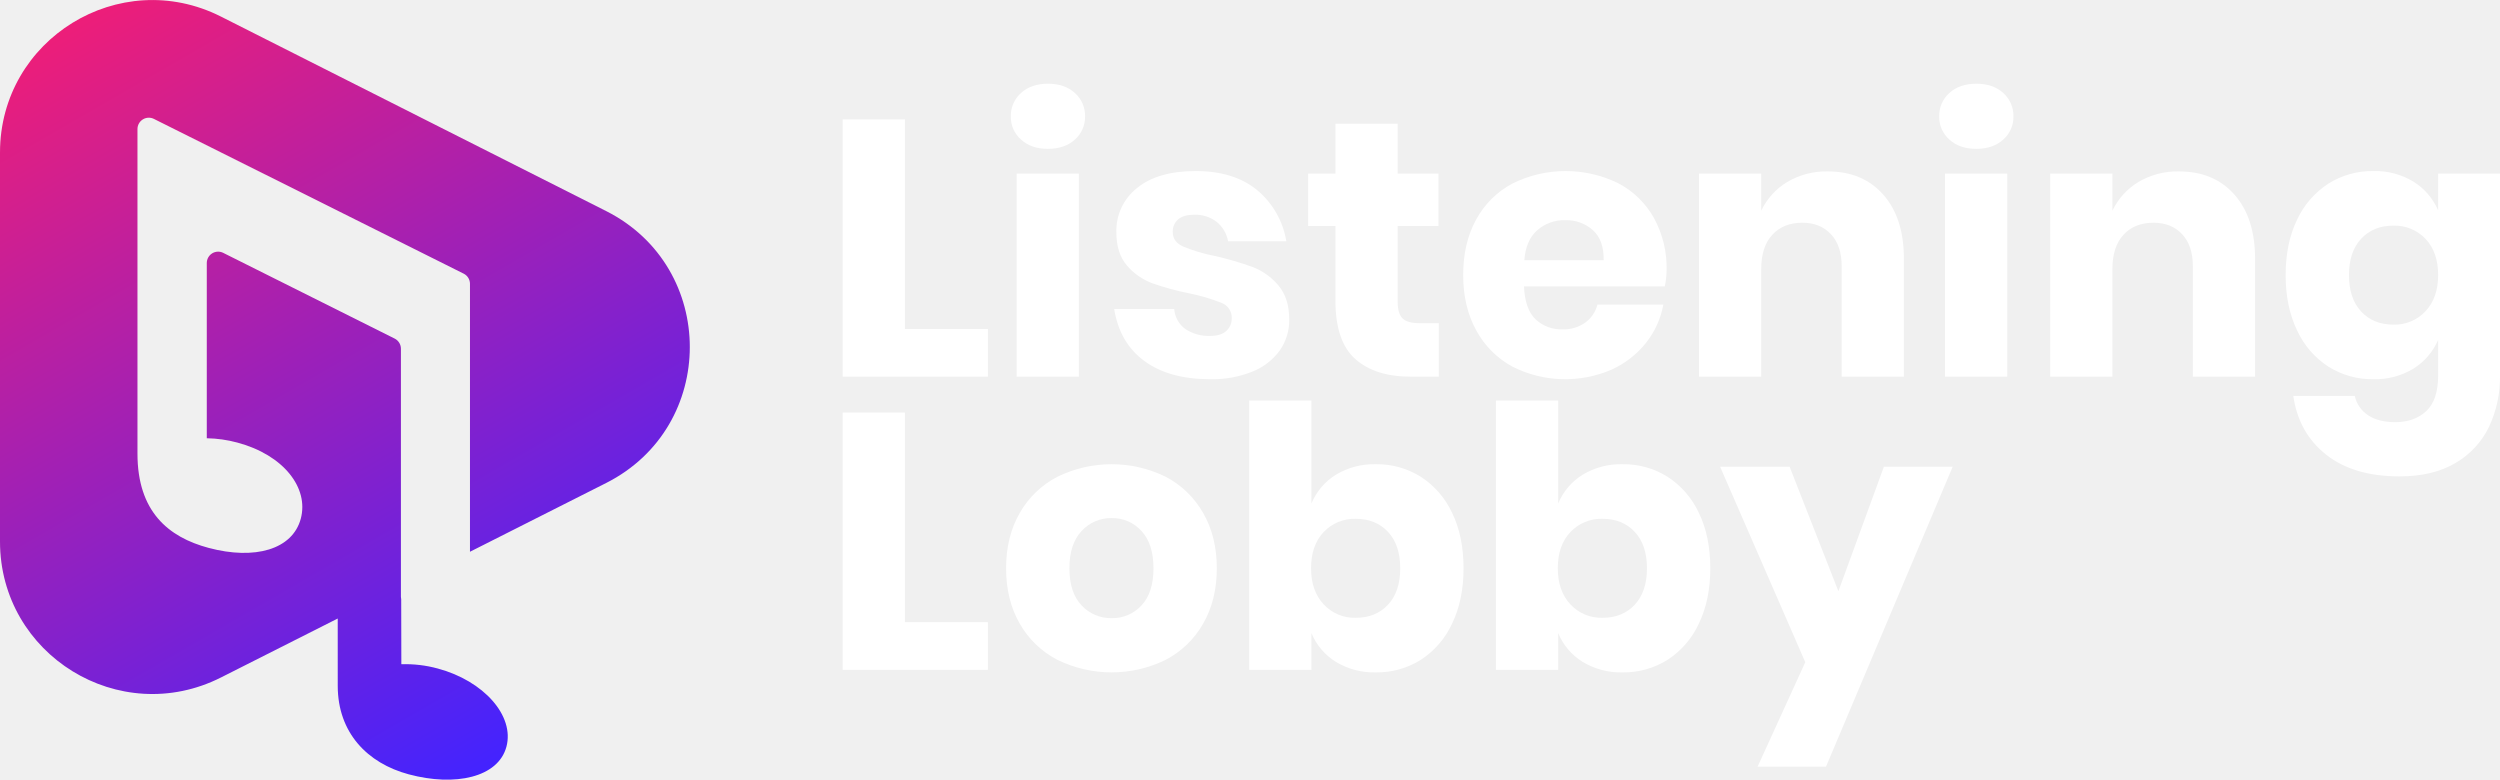
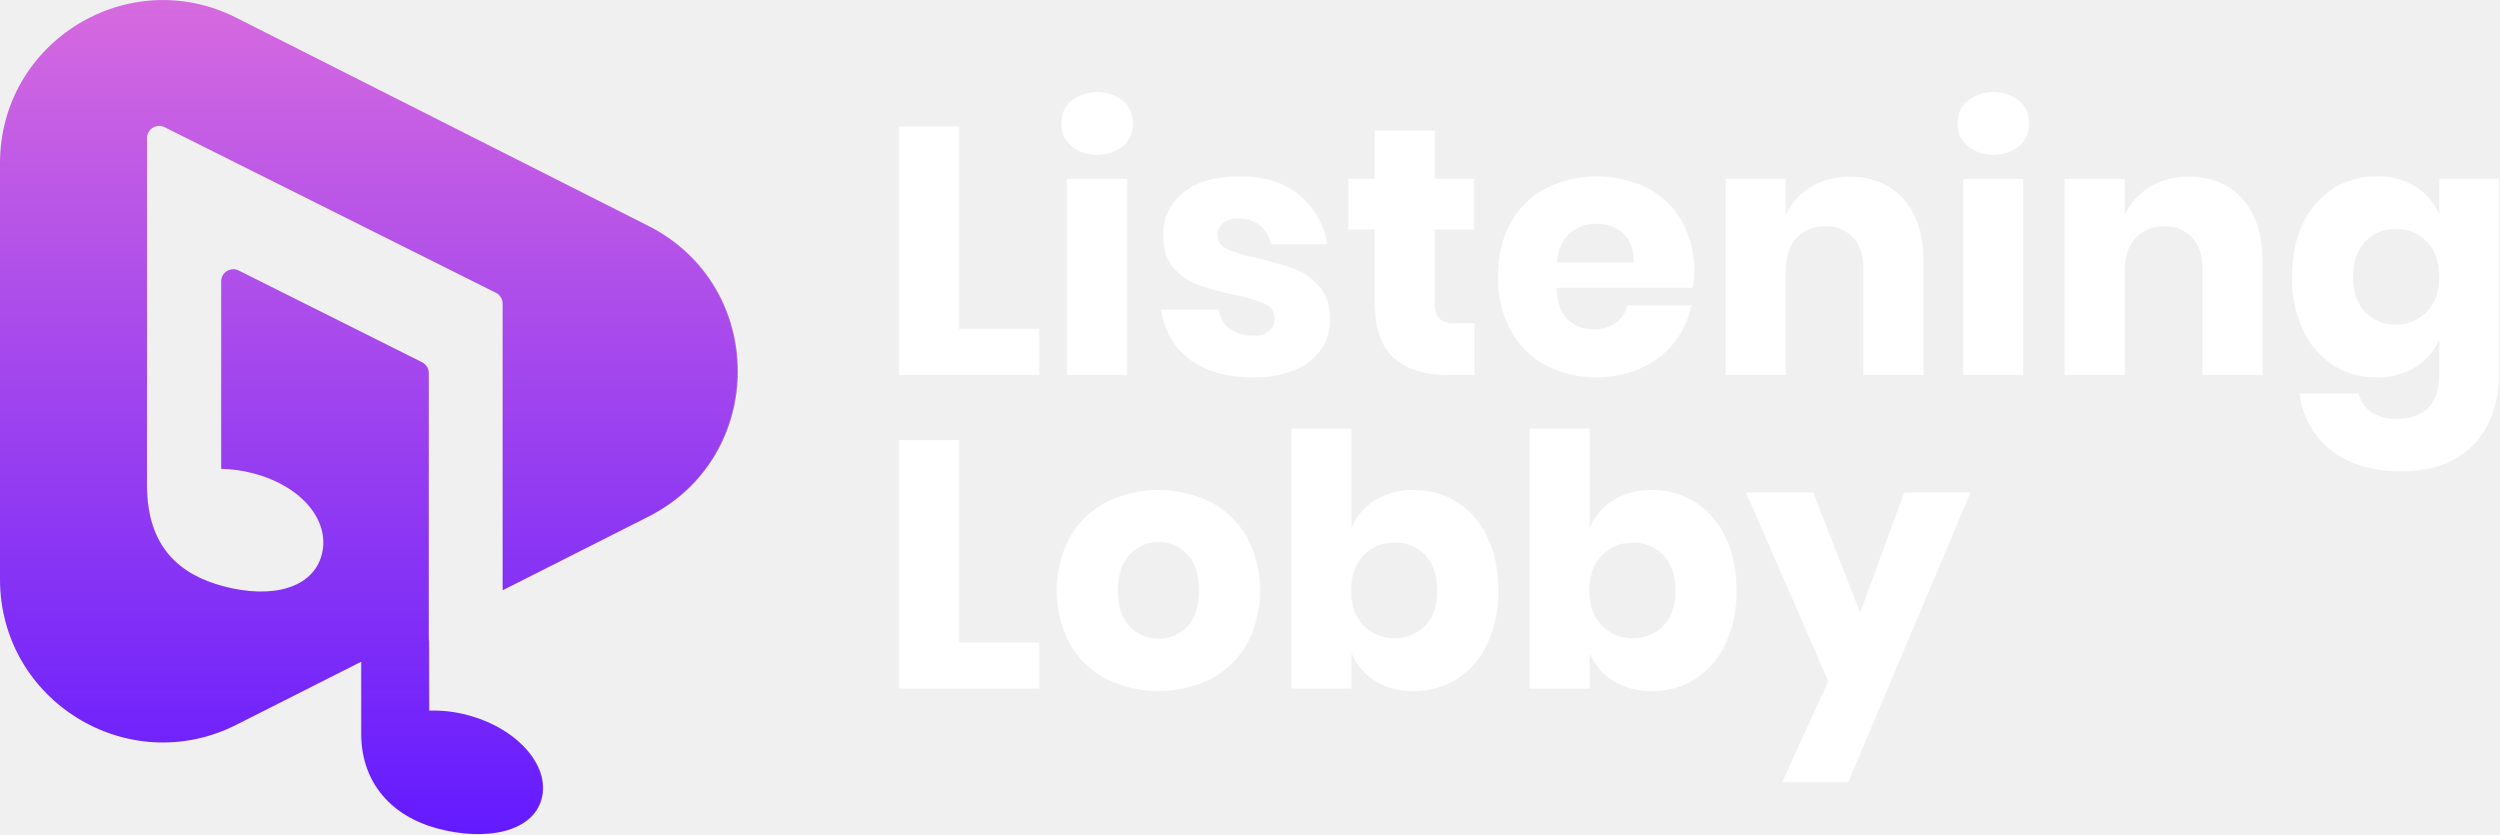
- <svg xmlns="http://www.w3.org/2000/svg" width="13.739in" height="4.285in" viewBox="0 0 989.201 308.487">
+ <svg xmlns="http://www.w3.org/2000/svg" width="12.842in" height="4.285in" viewBox="0 0 924.62 308.487">
  <defs>
    <style>.a{fill:url(#a);}.b{fill:#fff;}</style>
-     <linearGradient id="a" x1="436.543" y1="862.748" x2="267.385" y2="569.758" gradientUnits="userSpaceOnUse">
-       <stop offset="0" stop-color="#4323ff" />
-       <stop offset="1" stop-color="#ed1e79" />
+     <linearGradient id="a" x1="366.53" y1="874.244" x2="366.53" y2="565.756" gradientUnits="userSpaceOnUse">
+       <stop offset="0" stop-color="#631aff" />
+       <stop offset="1" stop-color="#d66adf" />
    </linearGradient>
  </defs>
  <path class="a" d="M363.692,810.478l-46.196,23.325C277.408,854.043,230.06,824.908,230.06,780V626.106c0-44.908,47.349-74.043,87.436-53.802l152.398,76.947c44.142,22.287,44.142,85.317,0,107.605l-53.876,27.203V678.042a4.495,4.495,0,0,0-2.486-4.021L290.958,612.788a4.495,4.495,0,0,0-6.504,4.021V745.223c0,22.933,12.19,33.029,28.115,37.296,18.287,4.9,33.236.658,36.503-11.533s-6.787-25.221-25.073-30.121a49.685,49.685,0,0,0-12.118-1.716V669.812a4.495,4.495,0,0,1,6.505-4.02l67.825,33.912a4.495,4.495,0,0,1,2.485,4.021v98.142a4.575,4.575,0,0,0,.113,1.011l.056,25.684a48.953,48.953,0,0,1,14.382,1.692c18.287,4.9,30.463,18.755,27.197,30.946s-20.34,15.837-38.627,10.937c-16.434-4.404-28.121-16.506-28.121-35.022Z" transform="translate(-230.0597 -565.7564)" />
-   <path class="b" d="M588.12,695.918h32.832v18.864h-57.456V612.974H588.12Z" transform="translate(-230.0597 -565.7564)" />
-   <path class="b" d="M634.056,602.534q4.03-3.672,10.656-3.672,6.622,0,10.656,3.672a12.024,12.024,0,0,1,4.032,9.288,11.864,11.864,0,0,1-4.032,9.144q-4.034,3.672-10.656,3.672-6.625,0-10.656-3.672a11.856,11.856,0,0,1-4.032-9.144A12.017,12.017,0,0,1,634.056,602.534Zm22.896,31.896v80.352H632.328V634.43Z" transform="translate(-230.0597 -565.7564)" />
-   <path class="b" d="M727.582,641.054a33.174,33.174,0,0,1,11.447,20.16h-23.04a12.773,12.773,0,0,0-4.536-7.704,13.78,13.78,0,0,0-8.856-2.808q-4.178,0-6.336,1.8a6.284,6.284,0,0,0-2.16,5.112q0,3.746,3.96,5.616a62.976,62.976,0,0,0,12.456,3.744,123.963,123.963,0,0,1,15.12,4.392,24.97,24.97,0,0,1,10.225,7.272q4.32,5.042,4.32,13.536a20.761,20.761,0,0,1-3.744,12.24,24.666,24.666,0,0,1-10.801,8.352,42.203,42.203,0,0,1-16.704,3.024q-16.274,0-26.064-7.2-9.794-7.199-11.952-20.592h23.76a10.684,10.684,0,0,0,4.392,7.92,16.527,16.527,0,0,0,9.864,2.736q4.176,0,6.336-1.944a6.548,6.548,0,0,0,2.16-5.112,6.149,6.149,0,0,0-3.96-5.976,73.088,73.088,0,0,0-12.888-3.816,102.748,102.748,0,0,1-14.688-4.032,24.226,24.226,0,0,1-9.936-6.984q-4.178-4.822-4.176-13.176a21.501,21.501,0,0,1,8.208-17.496q8.208-6.696,23.184-6.696Q718.435,633.422,727.582,641.054Z" transform="translate(-230.0597 -565.7564)" />
-   <path class="b" d="M799.364,693.614v21.168H788.276q-14.114,0-21.96-6.984-7.852-6.983-7.848-23.112v-29.52H747.668V634.43h10.801V614.702h24.623V634.43h16.129V655.166H783.092v29.952q0,4.752,1.944,6.624t6.552,1.872Z" transform="translate(-230.0597 -565.7564)" />
-   <path class="b" d="M888.786,679.07H833.059q.432,9.072,4.607,13.032a14.854,14.854,0,0,0,10.656,3.96,14.562,14.562,0,0,0,9.072-2.736,12.785,12.785,0,0,0,4.752-7.056H888.21a34.081,34.081,0,0,1-6.911,15.192,36.833,36.833,0,0,1-13.536,10.512,46.23,46.23,0,0,1-39.24-1.152,35.478,35.478,0,0,1-14.328-14.328q-5.184-9.359-5.184-21.888,0-12.67,5.113-21.96A35.019,35.019,0,0,1,828.45,638.39a47.277,47.277,0,0,1,42.048-.072,34.582,34.582,0,0,1,14.04,13.752,40.932,40.932,0,0,1,4.969,20.376A33.996,33.996,0,0,1,888.786,679.07Zm-28.439-22.248a15.645,15.645,0,0,0-10.872-3.96,16.128,16.128,0,0,0-11.232,4.032q-4.465,4.034-5.04,11.808h31.393Q864.735,660.785,860.347,656.822Z" transform="translate(-230.0597 -565.7564)" />
-   <path class="b" d="M975.256,642.782q8.134,9.217,8.137,25.344v46.656h-24.624V671.006q0-8.063-4.248-12.6T943.216,653.87q-7.488,0-11.88,4.752-4.394,4.752-4.392,13.536v42.624H902.32V634.43h24.624v14.688a26.512,26.512,0,0,1,10.296-11.376,30.202,30.202,0,0,1,16.056-4.176Q967.121,633.566,975.256,642.782Z" transform="translate(-230.0597 -565.7564)" />
-   <path class="b" d="M1001.392,602.534q4.03-3.672,10.656-3.672,6.622,0,10.656,3.672a12.025,12.025,0,0,1,4.032,9.288,11.864,11.864,0,0,1-4.032,9.144q-4.033,3.672-10.656,3.672-6.625,0-10.656-3.672a11.857,11.857,0,0,1-4.031-9.144A12.017,12.017,0,0,1,1001.392,602.534Zm22.896,31.896v80.352h-24.624V634.43Z" transform="translate(-230.0597 -565.7564)" />
-   <path class="b" d="M1114.214,642.782q8.134,9.217,8.137,25.344v46.656h-24.624V671.006q0-8.063-4.248-12.6t-11.305-4.536q-7.488,0-11.88,4.752-4.394,4.752-4.392,13.536v42.624h-24.624V634.43h24.624v14.688a26.513,26.513,0,0,1,10.296-11.376,30.202,30.202,0,0,1,16.056-4.176Q1106.079,633.566,1114.214,642.782Z" transform="translate(-230.0597 -565.7564)" />
-   <path class="b" d="M1184.989,637.598a25.137,25.137,0,0,1,9.792,11.376V634.43h24.479v79.92a46.168,46.168,0,0,1-4.319,20.232,33.158,33.158,0,0,1-13.248,14.328q-8.931,5.326-22.177,5.328-18.143,0-29.016-8.568t-13.032-23.256h24.336a12.204,12.204,0,0,0,5.256,7.632q4.105,2.733,10.729,2.736,7.63,0,12.312-4.393,4.679-4.393,4.681-14.04V700.238a25.114,25.114,0,0,1-9.792,11.376,29.083,29.083,0,0,1-15.84,4.176,32.542,32.542,0,0,1-17.784-4.968,33.965,33.965,0,0,1-12.384-14.328q-4.537-9.359-4.536-21.888,0-12.67,4.536-21.96a34.057,34.057,0,0,1,12.384-14.256,32.542,32.542,0,0,1,17.784-4.968A29.103,29.103,0,0,1,1184.989,637.598Zm-20.664,22.608q-4.827,5.184-4.824,14.4,0,9.217,4.824,14.4,4.822,5.184,12.744,5.184a16.647,16.647,0,0,0,12.744-5.328q4.967-5.326,4.968-14.256,0-9.072-4.968-14.328a16.762,16.762,0,0,0-12.744-5.256Q1169.148,655.023,1164.325,660.206Z" transform="translate(-230.0597 -565.7564)" />
-   <path class="b" d="M588.12,811.918h32.832v18.864h-57.456V728.974H588.12Z" transform="translate(-230.0597 -565.7564)" />
-   <path class="b" d="M691.295,754.39a36.439,36.439,0,0,1,14.832,14.328q5.4,9.363,5.4,21.889,0,12.527-5.4,21.888a36.426,36.426,0,0,1-14.832,14.328,48.663,48.663,0,0,1-42.84,0,36.3,36.3,0,0,1-14.904-14.328q-5.4-9.359-5.4-21.888t5.4-21.889A36.313,36.313,0,0,1,648.456,754.39a48.663,48.663,0,0,1,42.84,0Zm-33.264,21.456q-4.827,5.114-4.824,14.761,0,9.649,4.824,14.688a15.789,15.789,0,0,0,11.88,5.04,15.566,15.566,0,0,0,11.808-5.04q4.752-5.039,4.752-14.688,0-9.646-4.752-14.761a15.473,15.473,0,0,0-11.808-5.111A15.694,15.694,0,0,0,658.032,775.846Z" transform="translate(-230.0597 -565.7564)" />
-   <path class="b" d="M792.238,754.39a34.085,34.085,0,0,1,12.385,14.256q4.535,9.289,4.535,21.961,0,12.527-4.535,21.888a33.993,33.993,0,0,1-12.385,14.328,32.548,32.548,0,0,1-17.783,4.968,29.073,29.073,0,0,1-15.84-4.176,24.23,24.23,0,0,1-9.648-11.376v14.544h-24.624v-106.56h24.624v40.752a24.253,24.253,0,0,1,9.648-11.376,29.089,29.089,0,0,1,15.84-4.176A32.548,32.548,0,0,1,792.238,754.39ZM753.791,776.278q-4.969,5.257-4.969,14.328,0,8.93,4.969,14.256a16.644,16.644,0,0,0,12.744,5.328q7.916,0,12.744-5.184,4.822-5.184,4.823-14.399,0-9.214-4.823-14.4-4.828-5.184-12.744-5.184A16.758,16.758,0,0,0,753.791,776.278Z" transform="translate(-230.0597 -565.7564)" />
-   <path class="b" d="M889.869,754.39a34.085,34.085,0,0,1,12.385,14.256q4.535,9.289,4.535,21.961,0,12.527-4.535,21.888a33.992,33.992,0,0,1-12.385,14.328,32.547,32.547,0,0,1-17.783,4.968,29.076,29.076,0,0,1-15.841-4.176,24.239,24.239,0,0,1-9.647-11.376v14.544H821.974v-106.56h24.624v40.752a24.262,24.262,0,0,1,9.647-11.376,29.093,29.093,0,0,1,15.841-4.176A32.547,32.547,0,0,1,889.869,754.39Zm-38.447,21.889q-4.969,5.257-4.969,14.328,0,8.93,4.969,14.256A16.644,16.644,0,0,0,864.166,810.19q7.917,0,12.743-5.184,4.824-5.184,4.824-14.399,0-9.214-4.824-14.4-4.825-5.184-12.743-5.184A16.758,16.758,0,0,0,851.422,776.278Z" transform="translate(-230.0597 -565.7564)" />
-   <path class="b" d="M938.181,750.43l19.296,49.248,18-49.248h27.216L952.58,869.086H925.509l18.863-41.328L910.677,750.43Z" transform="translate(-230.0597 -565.7564)" />
+   <path class="b" d="M584.9,687.393h29.64v17.03H562.67v-91.91H584.9Z" transform="translate(-230.0597 -565.7564)" />
+   <path class="b" d="M626.37,603.087a15.617,15.617,0,0,1,19.24,0,10.855,10.855,0,0,1,3.64,8.385,10.71,10.71,0,0,1-3.64,8.255,15.616,15.616,0,0,1-19.24,0,10.704,10.704,0,0,1-3.64-8.255A10.849,10.849,0,0,1,626.37,603.087Zm20.67,28.795v72.54H624.81v-72.54Z" transform="translate(-230.0597 -565.7564)" />
+   <path class="b" d="M710.803,637.862a29.952,29.952,0,0,1,10.335,18.2H700.338a11.533,11.533,0,0,0-4.095-6.955,12.443,12.443,0,0,0-7.995-2.535,8.743,8.743,0,0,0-5.72,1.625,5.675,5.675,0,0,0-1.95,4.615q0,3.382,3.575,5.07a56.797,56.797,0,0,0,11.245,3.38,111.964,111.964,0,0,1,13.65,3.965,22.539,22.539,0,0,1,9.23,6.565q3.9,4.552,3.9,12.22a18.742,18.742,0,0,1-3.38,11.05,22.266,22.266,0,0,1-9.75,7.54,38.107,38.107,0,0,1-15.08,2.73q-14.692,0-23.53-6.5-8.842-6.5-10.79-18.59h21.45a9.645,9.645,0,0,0,3.965,7.15,14.923,14.923,0,0,0,8.905,2.47,8.292,8.292,0,0,0,5.72-1.755,5.912,5.912,0,0,0,1.95-4.615,5.551,5.551,0,0,0-3.575-5.395,65.988,65.988,0,0,0-11.635-3.445,92.718,92.718,0,0,1-13.26-3.64,21.867,21.867,0,0,1-8.97-6.305q-3.773-4.354-3.77-11.895a19.41,19.41,0,0,1,7.41-15.795q7.41-6.045,20.93-6.045Q702.546,630.972,710.803,637.862Z" transform="translate(-230.0597 -565.7564)" />
+   <path class="b" d="M775.607,685.312v19.11h-10.01q-12.744,0-19.826-6.305-7.087-6.304-7.084-20.865v-26.65h-9.75v-18.72h9.75v-17.81h22.23v17.81h14.56v18.72h-14.56v27.04q0,4.29,1.755,5.98t5.915,1.69Z" transform="translate(-230.0597 -565.7564)" />
+   <path class="b" d="M856.335,672.182h-50.31q.39,8.191,4.16,11.765a13.408,13.408,0,0,0,9.619,3.575,13.146,13.146,0,0,0,8.19-2.47,11.542,11.542,0,0,0,4.29-6.37h23.53a30.776,30.776,0,0,1-6.24,13.715,33.248,33.248,0,0,1-12.22,9.49,41.732,41.732,0,0,1-35.426-1.04,32.035,32.035,0,0,1-12.935-12.935,40.133,40.133,0,0,1-4.681-19.76q0-11.438,4.615-19.825a31.624,31.624,0,0,1,12.935-12.87,42.677,42.677,0,0,1,37.96-.065A31.231,31.231,0,0,1,852.5,647.807a36.956,36.956,0,0,1,4.485,18.395A30.707,30.707,0,0,1,856.335,672.182ZM830.66,652.097a14.123,14.123,0,0,0-9.815-3.575,14.558,14.558,0,0,0-10.141,3.64q-4.031,3.641-4.55,10.66h28.34Q834.623,655.674,830.66,652.097Z" transform="translate(-230.0597 -565.7564)" />
+   <path class="b" d="M934.398,639.422q7.343,8.321,7.346,22.88v42.12h-22.23v-39.52q0-7.279-3.835-11.375a13.323,13.323,0,0,0-10.205-4.095q-6.76,0-10.725,4.29-3.967,4.29-3.965,12.22v38.48H868.554v-72.54h22.23v13.26a23.934,23.934,0,0,1,9.295-10.27,27.265,27.265,0,0,1,14.495-3.77Q927.053,631.102,934.398,639.422Z" transform="translate(-230.0597 -565.7564)" />
+   <path class="b" d="M957.993,603.087a15.615,15.615,0,0,1,19.239,0,10.854,10.854,0,0,1,3.641,8.385,10.709,10.709,0,0,1-3.641,8.255,15.615,15.615,0,0,1-19.239,0,10.703,10.703,0,0,1-3.641-8.255A10.848,10.848,0,0,1,957.993,603.087Zm20.67,28.795v72.54H956.433v-72.54Z" transform="translate(-230.0597 -565.7564)" />
+   <path class="b" d="M1059.846,639.422q7.343,8.321,7.346,22.88v42.12h-22.23v-39.52q0-7.279-3.835-11.375a13.323,13.323,0,0,0-10.205-4.095q-6.76,0-10.725,4.29-3.967,4.29-3.965,12.22v38.48h-22.23v-72.54h22.23v13.26a23.934,23.934,0,0,1,9.295-10.27,27.264,27.264,0,0,1,14.495-3.77Q1052.5,631.102,1059.846,639.422Z" transform="translate(-230.0597 -565.7564)" />
+   <path class="b" d="M1123.74,634.742a22.686,22.686,0,0,1,8.84,10.27v-13.13h22.1v72.15a41.68,41.68,0,0,1-3.899,18.265,29.934,29.934,0,0,1-11.96,12.935q-8.062,4.808-20.02,4.81-16.38,0-26.195-7.735T1080.84,711.312h21.97a11.018,11.018,0,0,0,4.745,6.89,17.177,17.177,0,0,0,9.685,2.47q6.889,0,11.114-3.965,4.223-3.967,4.226-12.675v-12.74a22.666,22.666,0,0,1-8.84,10.27,26.255,26.255,0,0,1-14.3,3.77,29.377,29.377,0,0,1-16.056-4.485,30.663,30.663,0,0,1-11.18-12.935,44.822,44.822,0,0,1-4.095-19.76q0-11.438,4.095-19.825a30.744,30.744,0,0,1,11.18-12.87,29.377,29.377,0,0,1,16.056-4.485A26.271,26.271,0,0,1,1123.74,634.742Zm-18.655,20.41q-4.356,4.68-4.356,13t4.356,13a16.32,16.32,0,0,0,23.01-.13q4.485-4.808,4.485-12.87,0-8.19-4.485-12.935a15.133,15.133,0,0,0-11.505-4.745A14.971,14.971,0,0,0,1105.085,655.152Z" transform="translate(-230.0597 -565.7564)" />
+   <path class="b" d="M584.9,803.393h29.64v17.029H562.67v-91.91H584.9Z" transform="translate(-230.0597 -565.7564)" />
+   <path class="b" d="M678.044,751.457a32.896,32.896,0,0,1,13.39,12.936,42.483,42.483,0,0,1,0,39.52,32.874,32.874,0,0,1-13.39,12.935,43.927,43.927,0,0,1-38.675,0,32.762,32.762,0,0,1-13.455-12.935,42.483,42.483,0,0,1,0-39.52A32.783,32.783,0,0,1,639.37,751.457a43.927,43.927,0,0,1,38.675,0Zm-30.03,19.37q-4.357,4.616-4.355,13.325,0,8.71,4.355,13.26a14.252,14.252,0,0,0,10.725,4.55,14.05,14.05,0,0,0,10.66-4.55q4.291-4.548,4.29-13.26,0-8.708-4.29-13.325a13.969,13.969,0,0,0-10.66-4.615A14.169,14.169,0,0,0,648.015,770.827Z" transform="translate(-230.0597 -565.7564)" />
+   <path class="b" d="M769.174,751.457a30.769,30.769,0,0,1,11.18,12.87q4.096,8.385,4.096,19.825a44.82,44.82,0,0,1-4.096,19.76,30.677,30.677,0,0,1-11.18,12.935,29.381,29.381,0,0,1-16.055,4.485,26.246,26.246,0,0,1-14.301-3.769,21.881,21.881,0,0,1-8.71-10.27v13.13h-22.23v-96.2h22.23v36.79a21.902,21.902,0,0,1,8.71-10.27,26.263,26.263,0,0,1,14.301-3.77A29.381,29.381,0,0,1,769.174,751.457Zm-34.711,19.76q-4.484,4.747-4.484,12.935,0,8.061,4.484,12.87a16.323,16.323,0,0,0,23.011.13q4.354-4.68,4.354-13t-4.354-13a14.978,14.978,0,0,0-11.505-4.681A15.137,15.137,0,0,0,734.463,771.217Z" transform="translate(-230.0597 -565.7564)" />
+   <path class="b" d="M857.312,751.457a30.762,30.762,0,0,1,11.18,12.87q4.096,8.385,4.096,19.825a44.82,44.82,0,0,1-4.096,19.76,30.67,30.67,0,0,1-11.18,12.935,29.381,29.381,0,0,1-16.055,4.485,26.243,26.243,0,0,1-14.3-3.769,21.881,21.881,0,0,1-8.71-10.27v13.13h-22.23v-96.2h22.23v36.79a21.902,21.902,0,0,1,8.71-10.27,26.26,26.26,0,0,1,14.3-3.77A29.381,29.381,0,0,1,857.312,751.457Zm-34.71,19.76q-4.484,4.747-4.485,12.935,0,8.061,4.485,12.87a16.322,16.322,0,0,0,23.01.13q4.355-4.68,4.356-13t-4.356-13a14.977,14.977,0,0,0-11.505-4.681A15.135,15.135,0,0,0,822.602,771.217Z" transform="translate(-230.0597 -565.7564)" />
+   <path class="b" d="M900.928,747.882l17.42,44.46,16.25-44.46H959.167L913.928,855.003h-24.44l17.03-37.31-30.42-69.811Z" transform="translate(-230.0597 -565.7564)" />
</svg>
